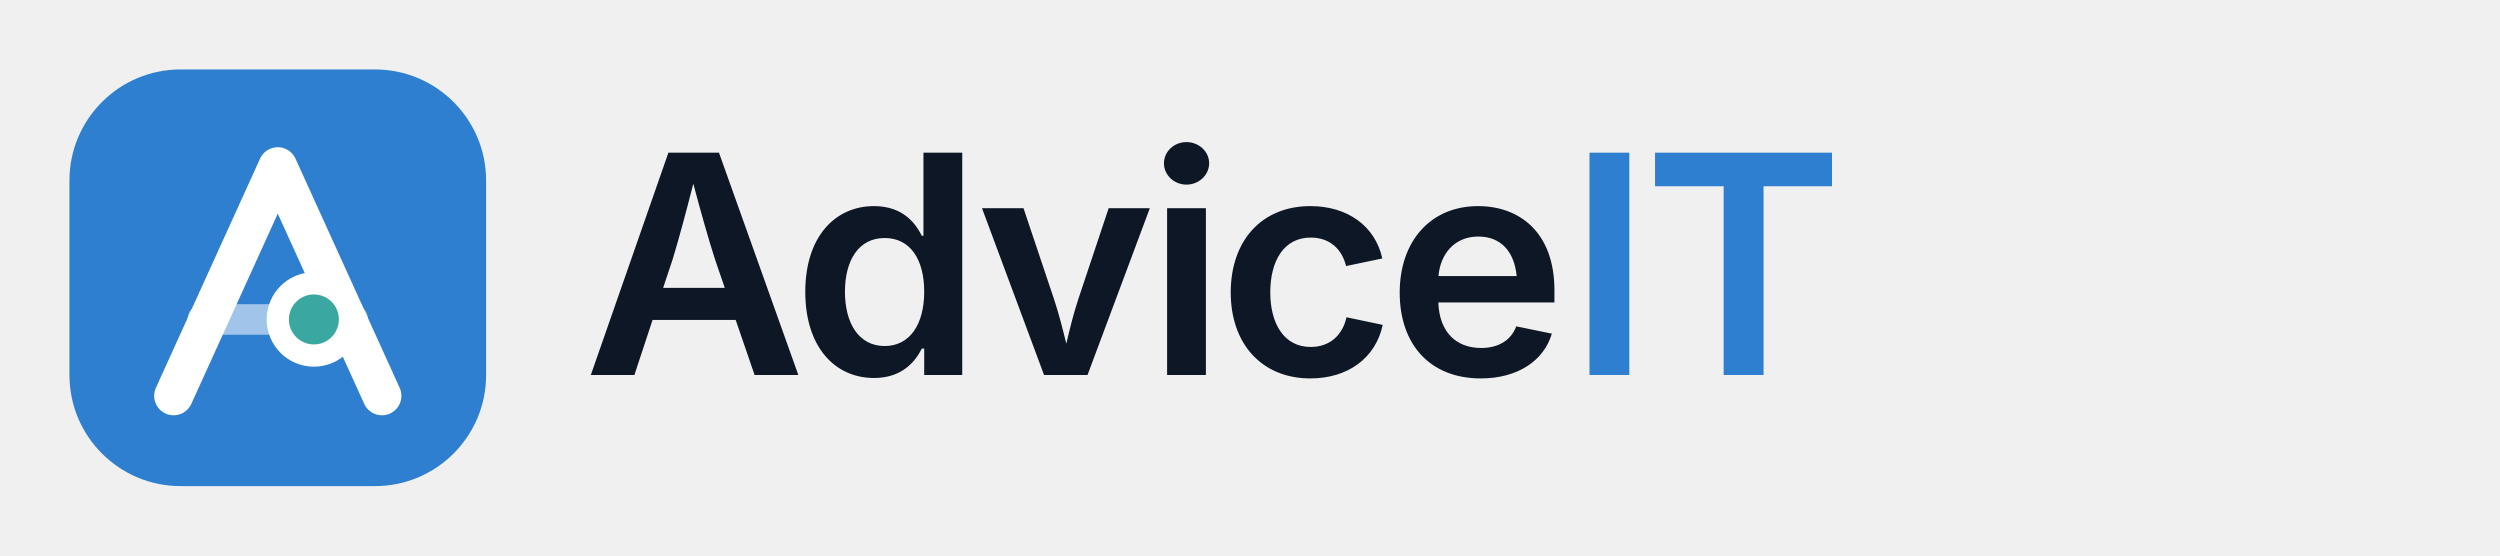
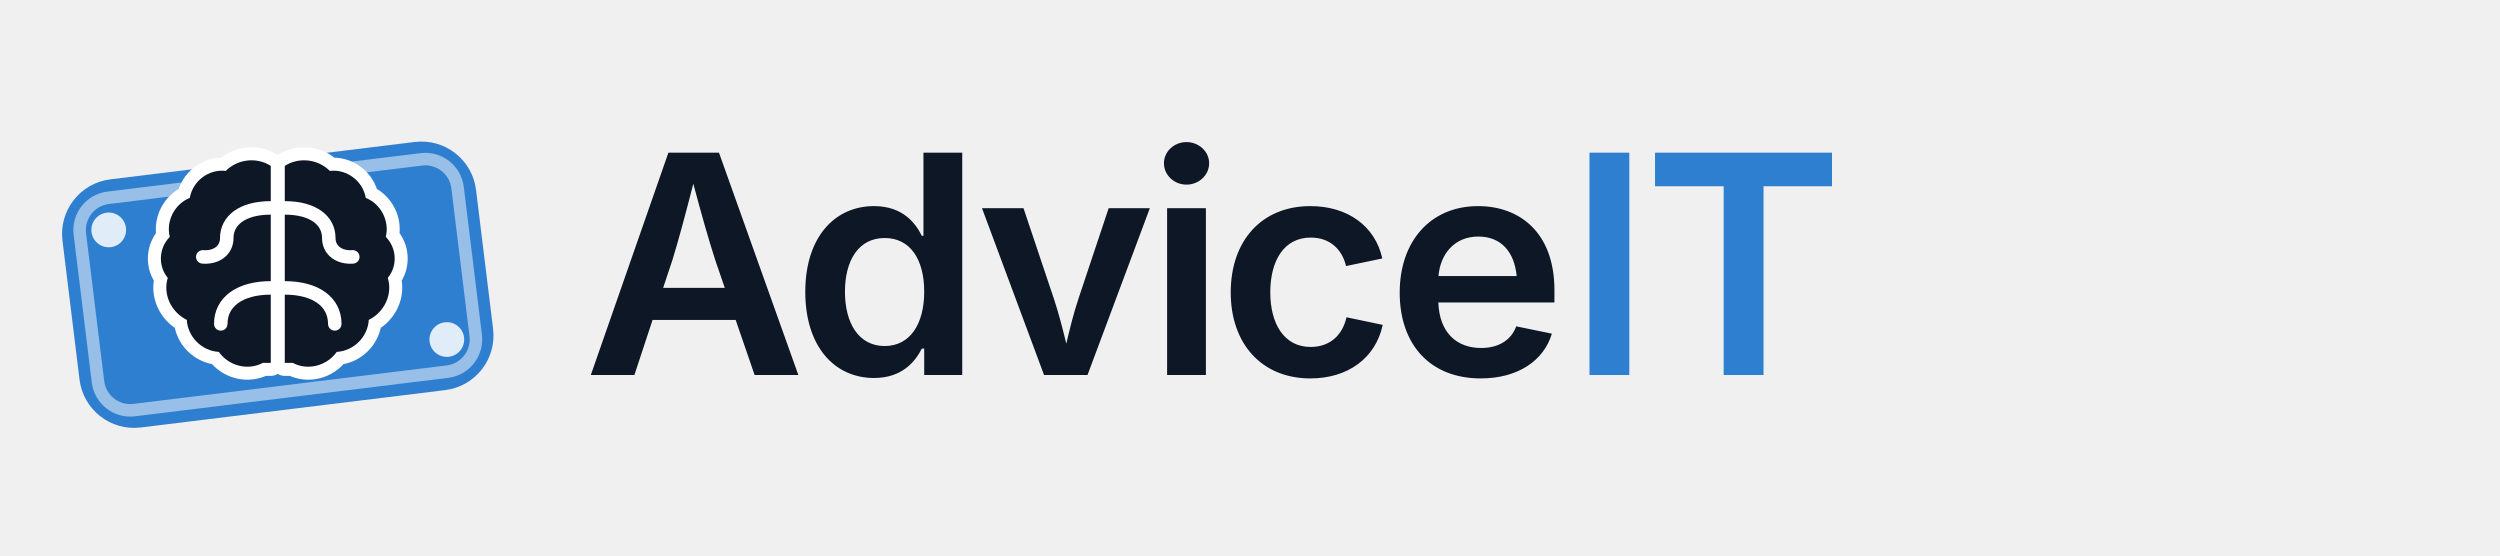
<svg xmlns="http://www.w3.org/2000/svg" width="720" height="160" viewBox="0 0 720 160" fill="none">
  <g transform="translate(16 16) scale(4)">
-     <rect x="1" y="1" width="30" height="30" rx="8" fill="#2f7fd0" />
-     <path d="M8.5 24.5 16 8l7.5 16.5" stroke="#ffffff" stroke-width="2.8" stroke-linecap="round" stroke-linejoin="round" />
-     <path d="M10.6 19h10.8" stroke="#ffffff" stroke-width="2.2" stroke-linecap="round" opacity="0.55" />
-     <circle cx="18.6" cy="19" r="2.6" fill="#3aa8a0" stroke="#ffffff" stroke-width="1.6" />
+     <g transform="rotate(-7 16 16.5)">
+       <rect x="1" y="7.5" width="30" height="18" rx="3.96" fill="#2f7fd0" />
+       <rect x="2.3" y="8.8" width="27.4" height="15.4" rx="2.34" fill="none" stroke="#ffffff" stroke-opacity="0.5" stroke-width="0.9" />
+       <circle cx="4.4" cy="11.1" r="1.25" fill="#ffffff" fill-opacity="0.85" />
+       <circle cx="27.6" cy="21.9" r="1.25" fill="#ffffff" fill-opacity="0.85" />
+     </g>
+     <g transform="translate(16 15) scale(0.72) translate(-16 -15)">
+       <g fill="#ffffff" stroke="#ffffff" stroke-width="2.6" stroke-linejoin="round">
+         <path d="M15.3 5.2 C13.9 4.3 12 4.5 10.8 5.7 C9.1 5.5 7.5 6.7 7.2 8.4 C5.7 9 4.8 10.7 5.2 12.3 C4.1 13.4 4 15.2 5 16.4 C4.5 18 5.3 19.8 6.9 20.6 C7 22.3 8.4 23.7 10.1 23.8 C11.1 25.2 13 25.7 14.5 24.9 L15.3 24.9 Z" />
+         <path d="M15.3 5.2 C13.9 4.3 12 4.5 10.8 5.7 C9.1 5.5 7.5 6.7 7.2 8.4 C5.7 9 4.8 10.7 5.2 12.3 C4.1 13.4 4 15.2 5 16.4 C4.5 18 5.3 19.8 6.9 20.6 C7 22.3 8.4 23.7 10.1 23.8 C11.1 25.2 13 25.7 14.5 24.9 L15.3 24.9 Z" transform="matrix(-1 0 0 1 32 0)" />
+       </g>
+       <g fill="#0d1725">
+         <path d="M15.3 5.2 C13.9 4.3 12 4.5 10.8 5.7 C9.1 5.5 7.5 6.7 7.2 8.4 C5.7 9 4.8 10.7 5.2 12.3 C4.1 13.4 4 15.2 5 16.4 C4.5 18 5.3 19.8 6.9 20.6 C7 22.3 8.4 23.7 10.1 23.8 C11.1 25.2 13 25.7 14.5 24.9 L15.3 24.9 Z" />
+         <path d="M15.3 5.2 C13.9 4.3 12 4.5 10.8 5.7 C9.1 5.5 7.5 6.7 7.2 8.4 C5.7 9 4.8 10.7 5.2 12.3 C4.1 13.4 4 15.2 5 16.4 C4.5 18 5.3 19.8 6.9 20.6 C7 22.3 8.4 23.7 10.1 23.8 C11.1 25.2 13 25.7 14.5 24.9 L15.3 24.9 Z" transform="matrix(-1 0 0 1 32 0)" />
+       </g>
+       <g stroke="#ffffff" stroke-width="1.35" stroke-linecap="round" fill="none">
+         <path d="M15.3 9.4 C12.4 9.4 10.9 10.7 10.9 12.4 C10.9 13.7 9.8 14.4 8.5 14.3 M15.3 17.4 C12.2 17.4 10.3 18.8 10.3 21" />
+         <path d="M15.3 9.4 C12.4 9.4 10.9 10.7 10.9 12.4 C10.9 13.7 9.8 14.4 8.5 14.3 M15.3 17.4 C12.2 17.4 10.3 18.8 10.3 21" transform="matrix(-1 0 0 1 32 0)" />
+       </g>
+     </g>
  </g>
  <text x="168" y="108" font-family="Instrument Sans, Inter, Segoe UI, Helvetica, Arial, sans-serif" font-size="88" font-weight="600" letter-spacing="-2.6" fill="#0d1725">Advice<tspan fill="#2f7fd0">IT</tspan>
  </text>
</svg>
